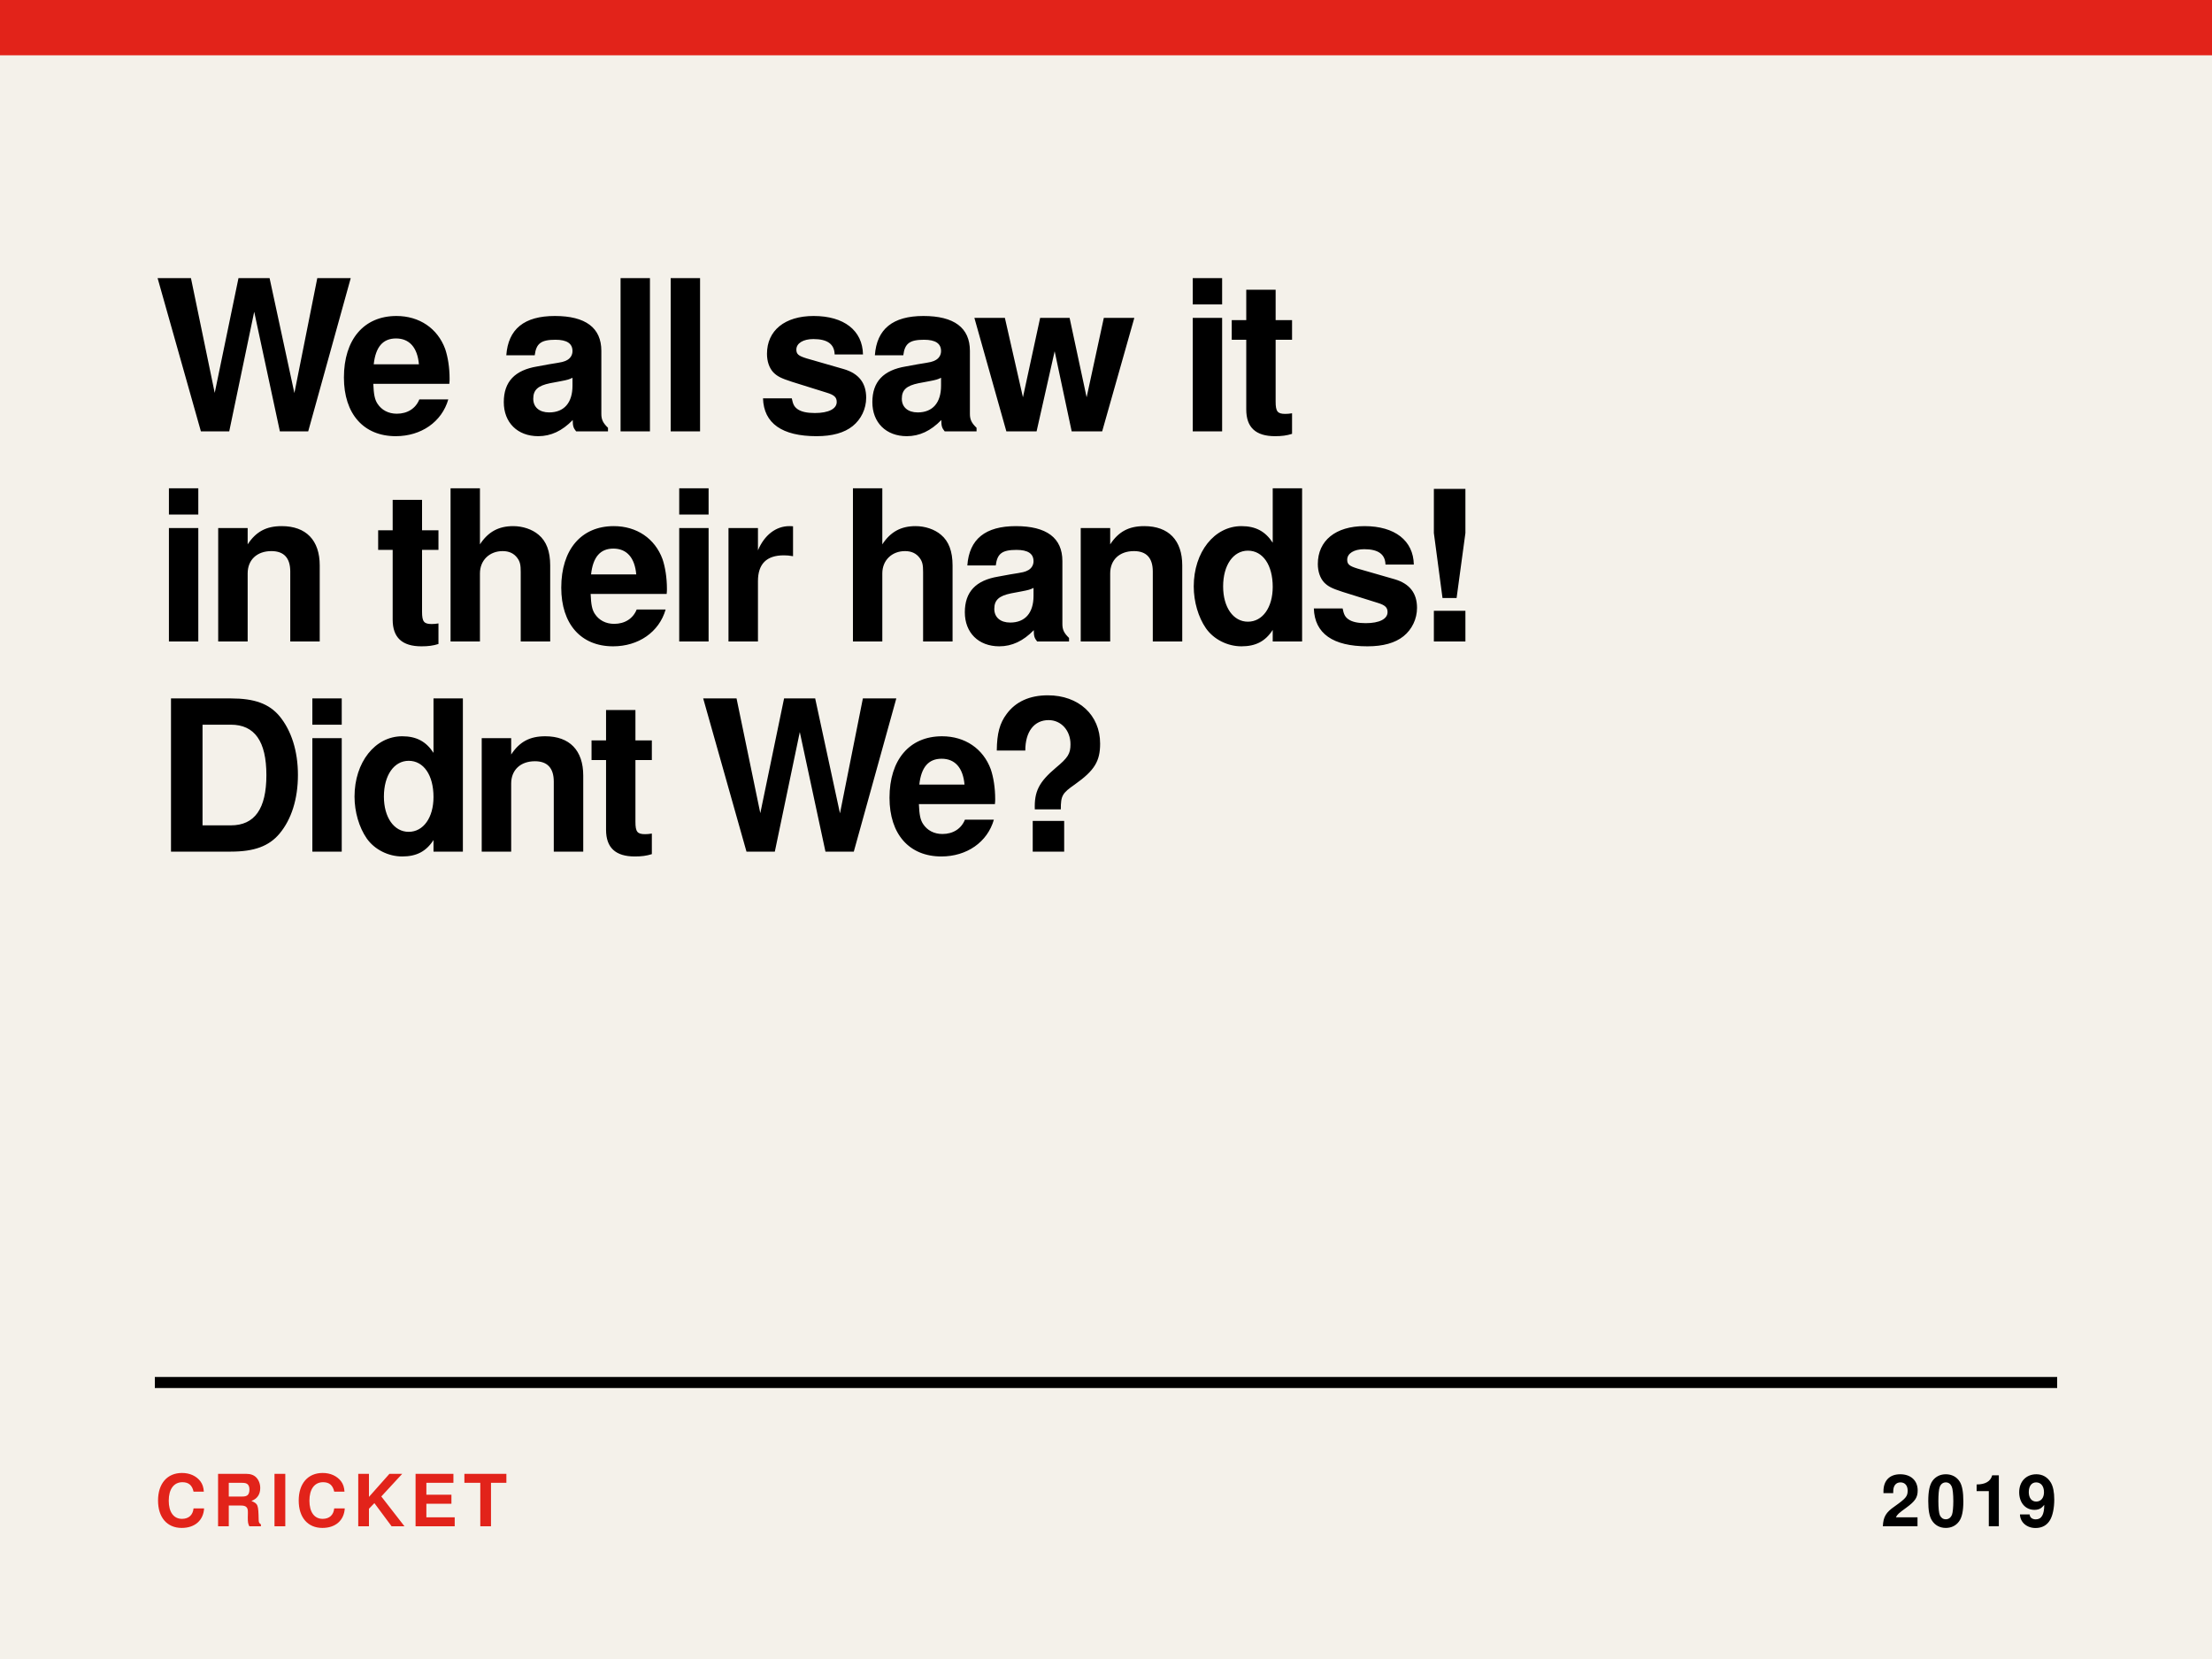
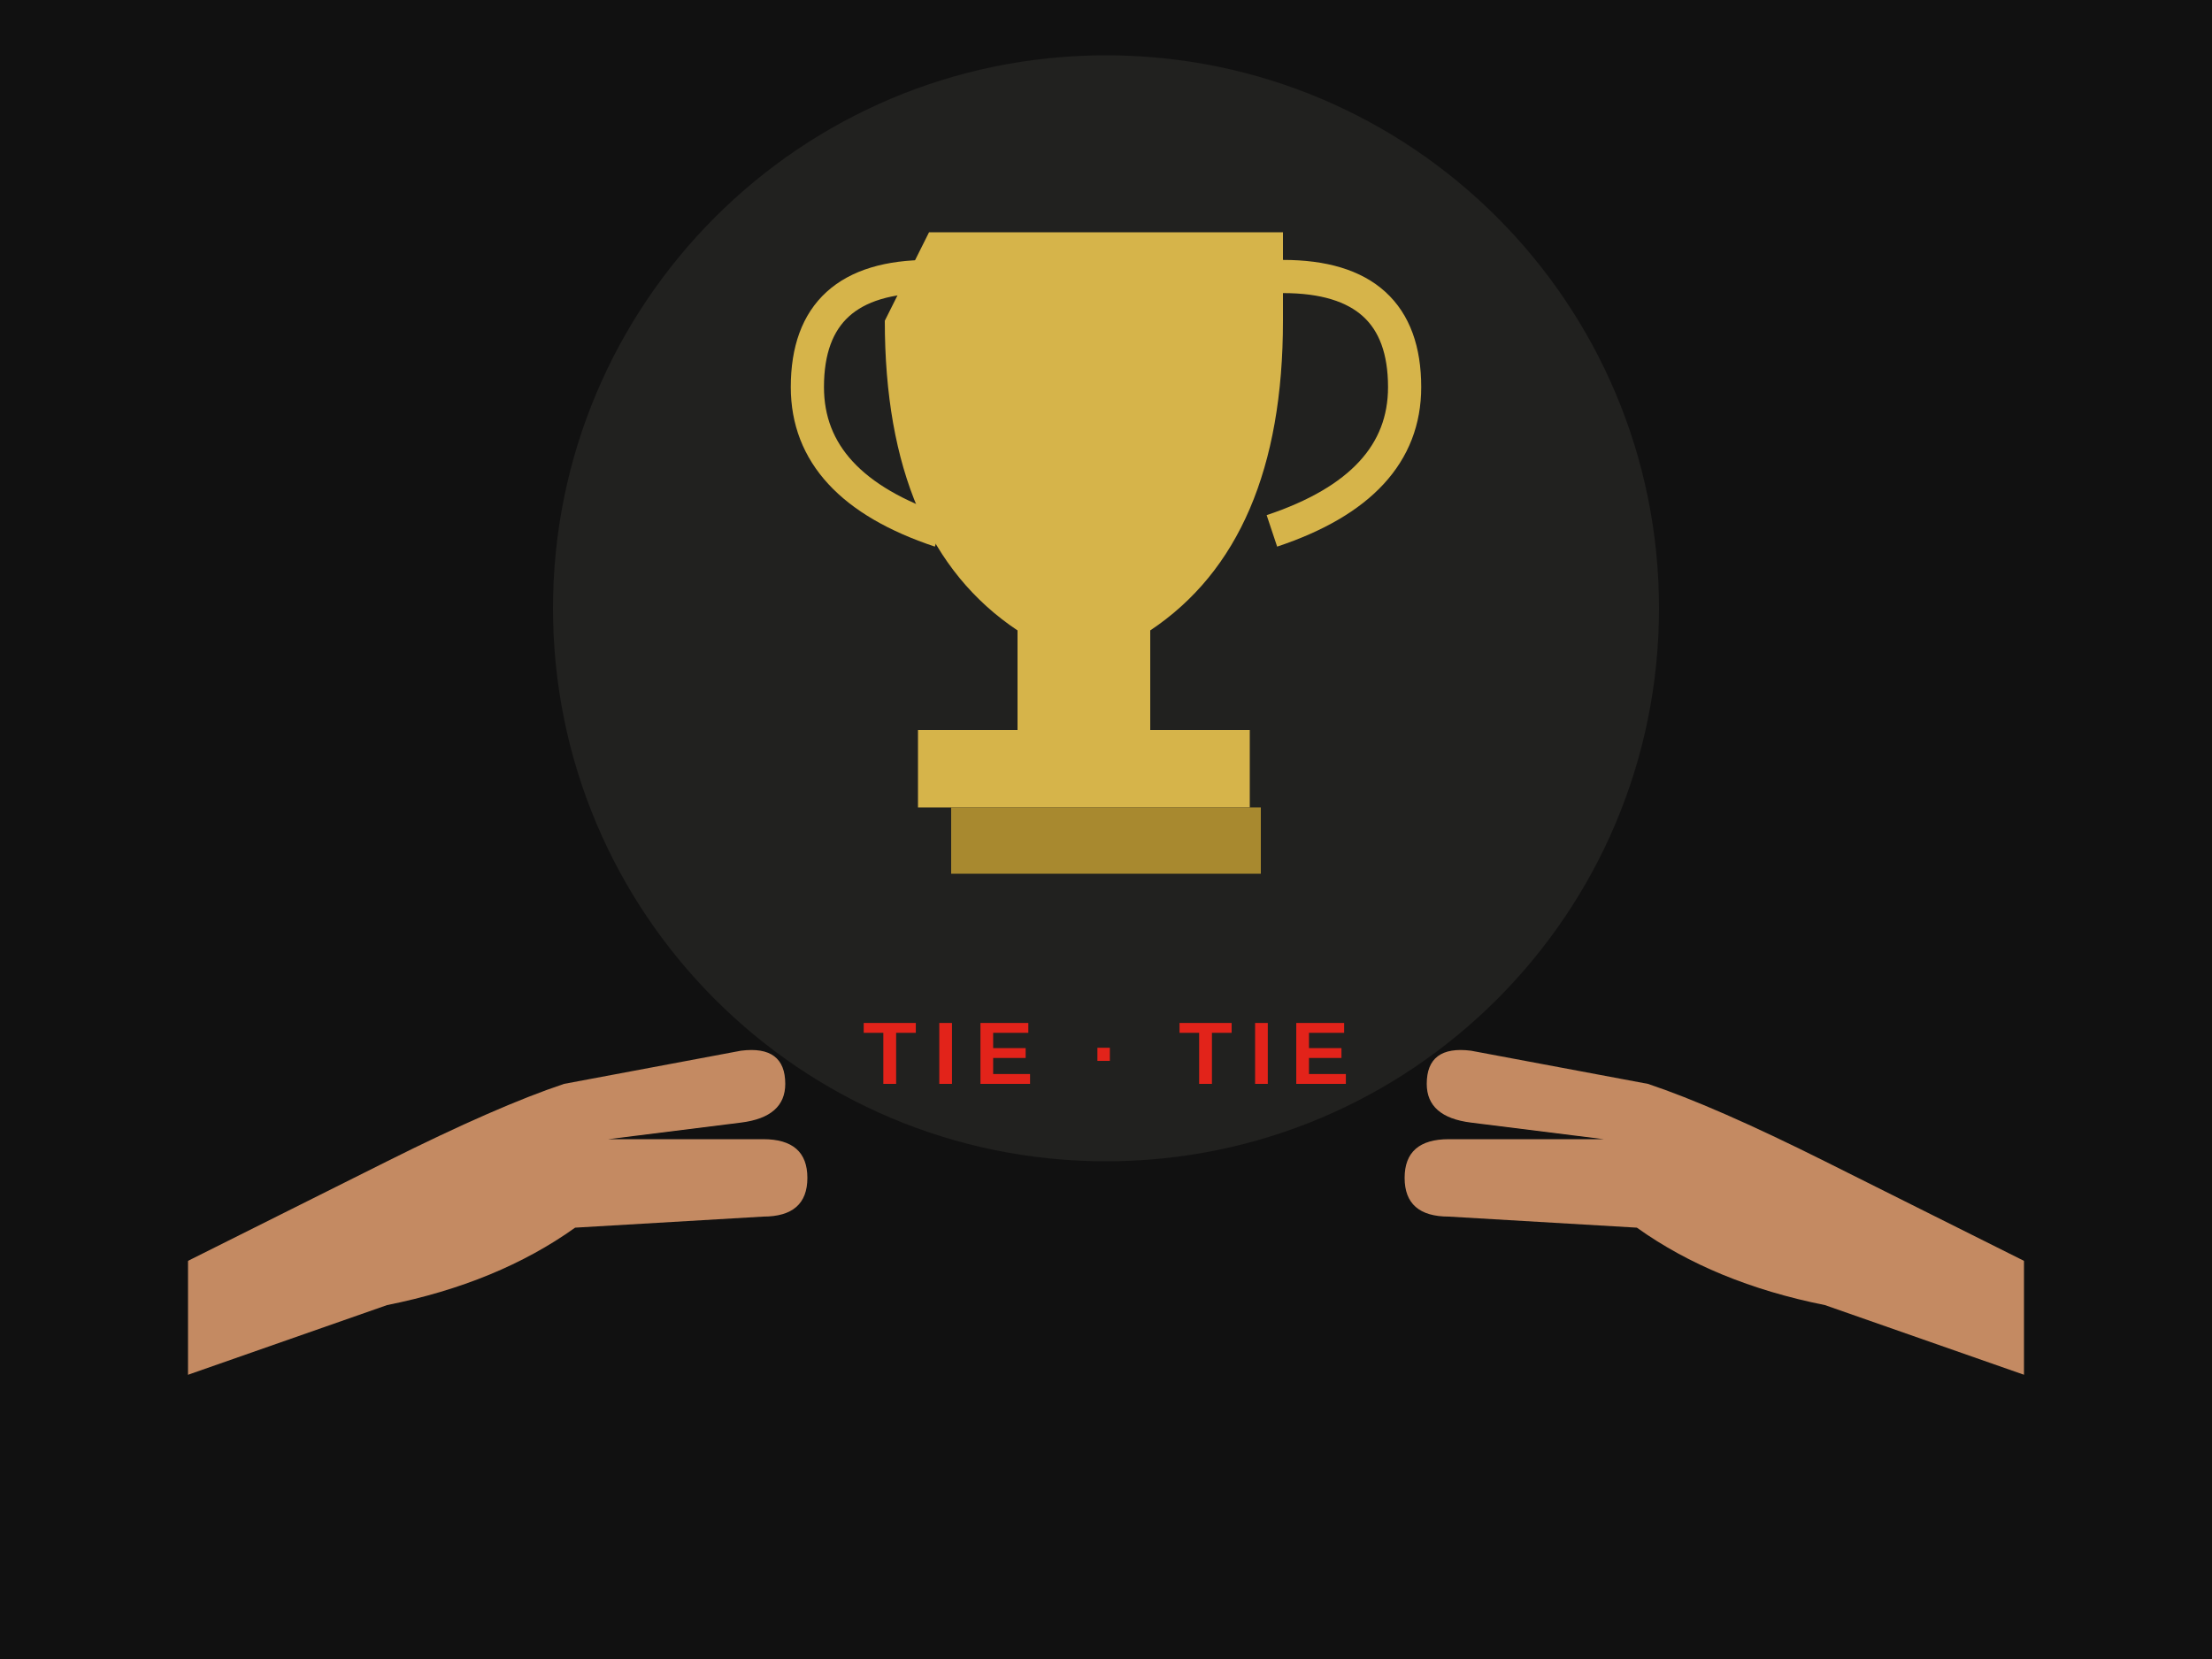
<svg xmlns="http://www.w3.org/2000/svg" viewBox="0 0 400 300" width="400" height="300">
-   <rect width="400" height="300" fill="#f4f1ea" />
-   <rect width="400" height="10" fill="#e2231a" />
-   <text x="28" y="78" font-family="'Helvetica Neue', Helvetica, Arial, sans-serif" font-size="38" font-weight="700" letter-spacing="-1.5" fill="#000">
-     <tspan x="28" dy="0">We all saw it</tspan>
-     <tspan x="28" dy="38">in their hands!</tspan>
-     <tspan x="28" dy="38">Didnt We?</tspan>
-   </text>
-   <line x1="28" y1="250" x2="372" y2="250" stroke="#000" stroke-width="2" />
-   <text x="28" y="276" font-family="'Helvetica Neue', Helvetica, Arial, sans-serif" font-size="13" font-weight="700" letter-spacing="1" fill="#e2231a">CRICKET</text>
-   <text x="372" y="276" text-anchor="end" font-family="'Helvetica Neue', Helvetica, Arial, sans-serif" font-size="13" font-weight="700" letter-spacing="1" fill="#000">2019</text>
+   <rect width="400" height="300" fill="#111" />
+   <rect width="400" height="300" fill="#111" />
+   <circle cx="200" cy="110" r="100" fill="#fffbe0" opacity=".07" />
+   <path d="M168 42 h64 v16 q0 40 -24 56 v18 h18 v14 h-60 v-14 h18 v-18 q-24 -16 -24 -56 z" fill="#d6b44a" />
+   <path d="M168 50 q-22 0 -22 20 q0 18 24 26" fill="none" stroke="#d6b44a" stroke-width="6" />
+   <path d="M232 50 q22 0 22 20 q0 18 -24 26" fill="none" stroke="#d6b44a" stroke-width="6" />
+   <rect x="172" y="146" width="56" height="12" fill="#a8892f" />
+   <g transform="translate(30 0) scale(1 1)">
+     <path d="M0 230 L40 210 Q60 200 72 196 L104 190 Q112 189 112 196 Q112 202 104 203 L80 206 L108 206 Q116 206 116 213 Q116 220 108 220 L74 222 Q60 232 40 236 L0 250 Z" fill="#c48a62" />
+     <rect x="-40" y="226" width="44" height="28" fill="#111" />
+   </g>
+   <g transform="translate(370 0) scale(-1 1)">
+     <path d="M0 230 L40 210 Q60 200 72 196 L104 190 Q112 189 112 196 Q112 202 104 203 L80 206 L108 206 Q116 206 116 213 Q116 220 108 220 L74 222 Q60 232 40 236 L0 250 Z" fill="#c48a62" />
+     <rect x="-40" y="226" width="44" height="28" fill="#111" />
+   </g>
+   <text x="200" y="196" text-anchor="middle" font-family="Helvetica Neue, Arial, sans-serif" font-weight="700" font-size="16" letter-spacing="3" fill="#e2231a">TIE · TIE</text>
</svg>
